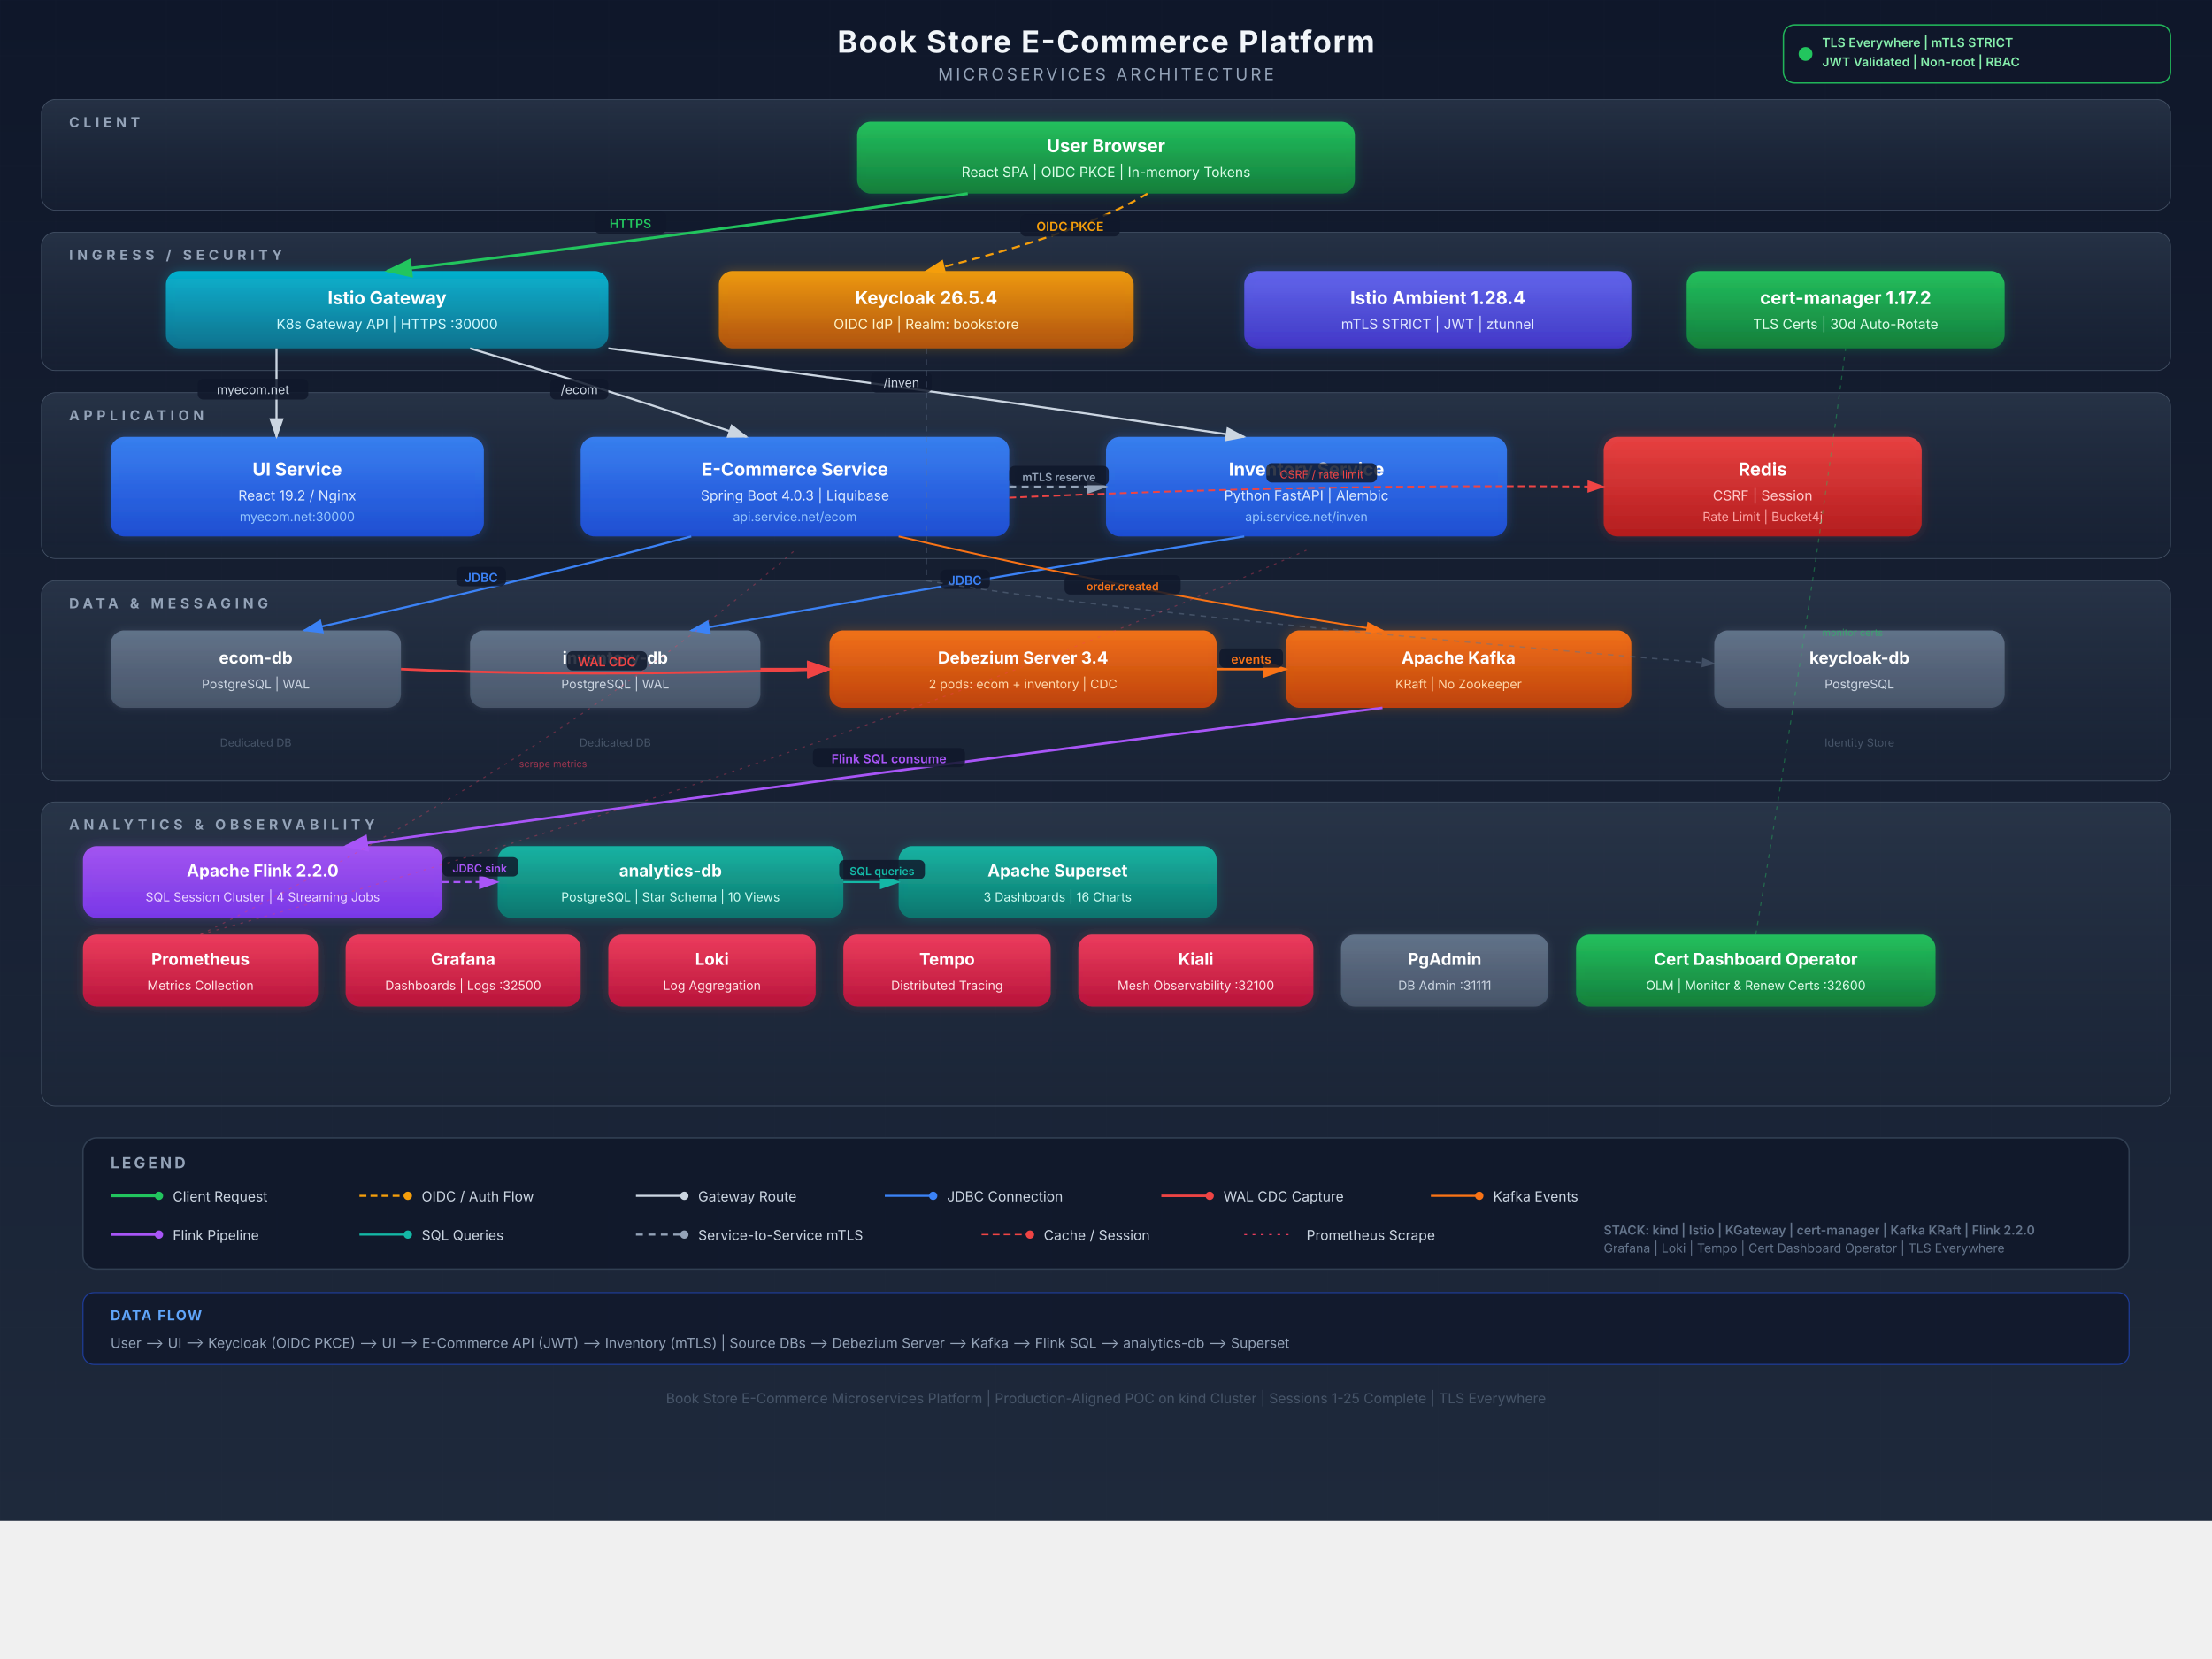
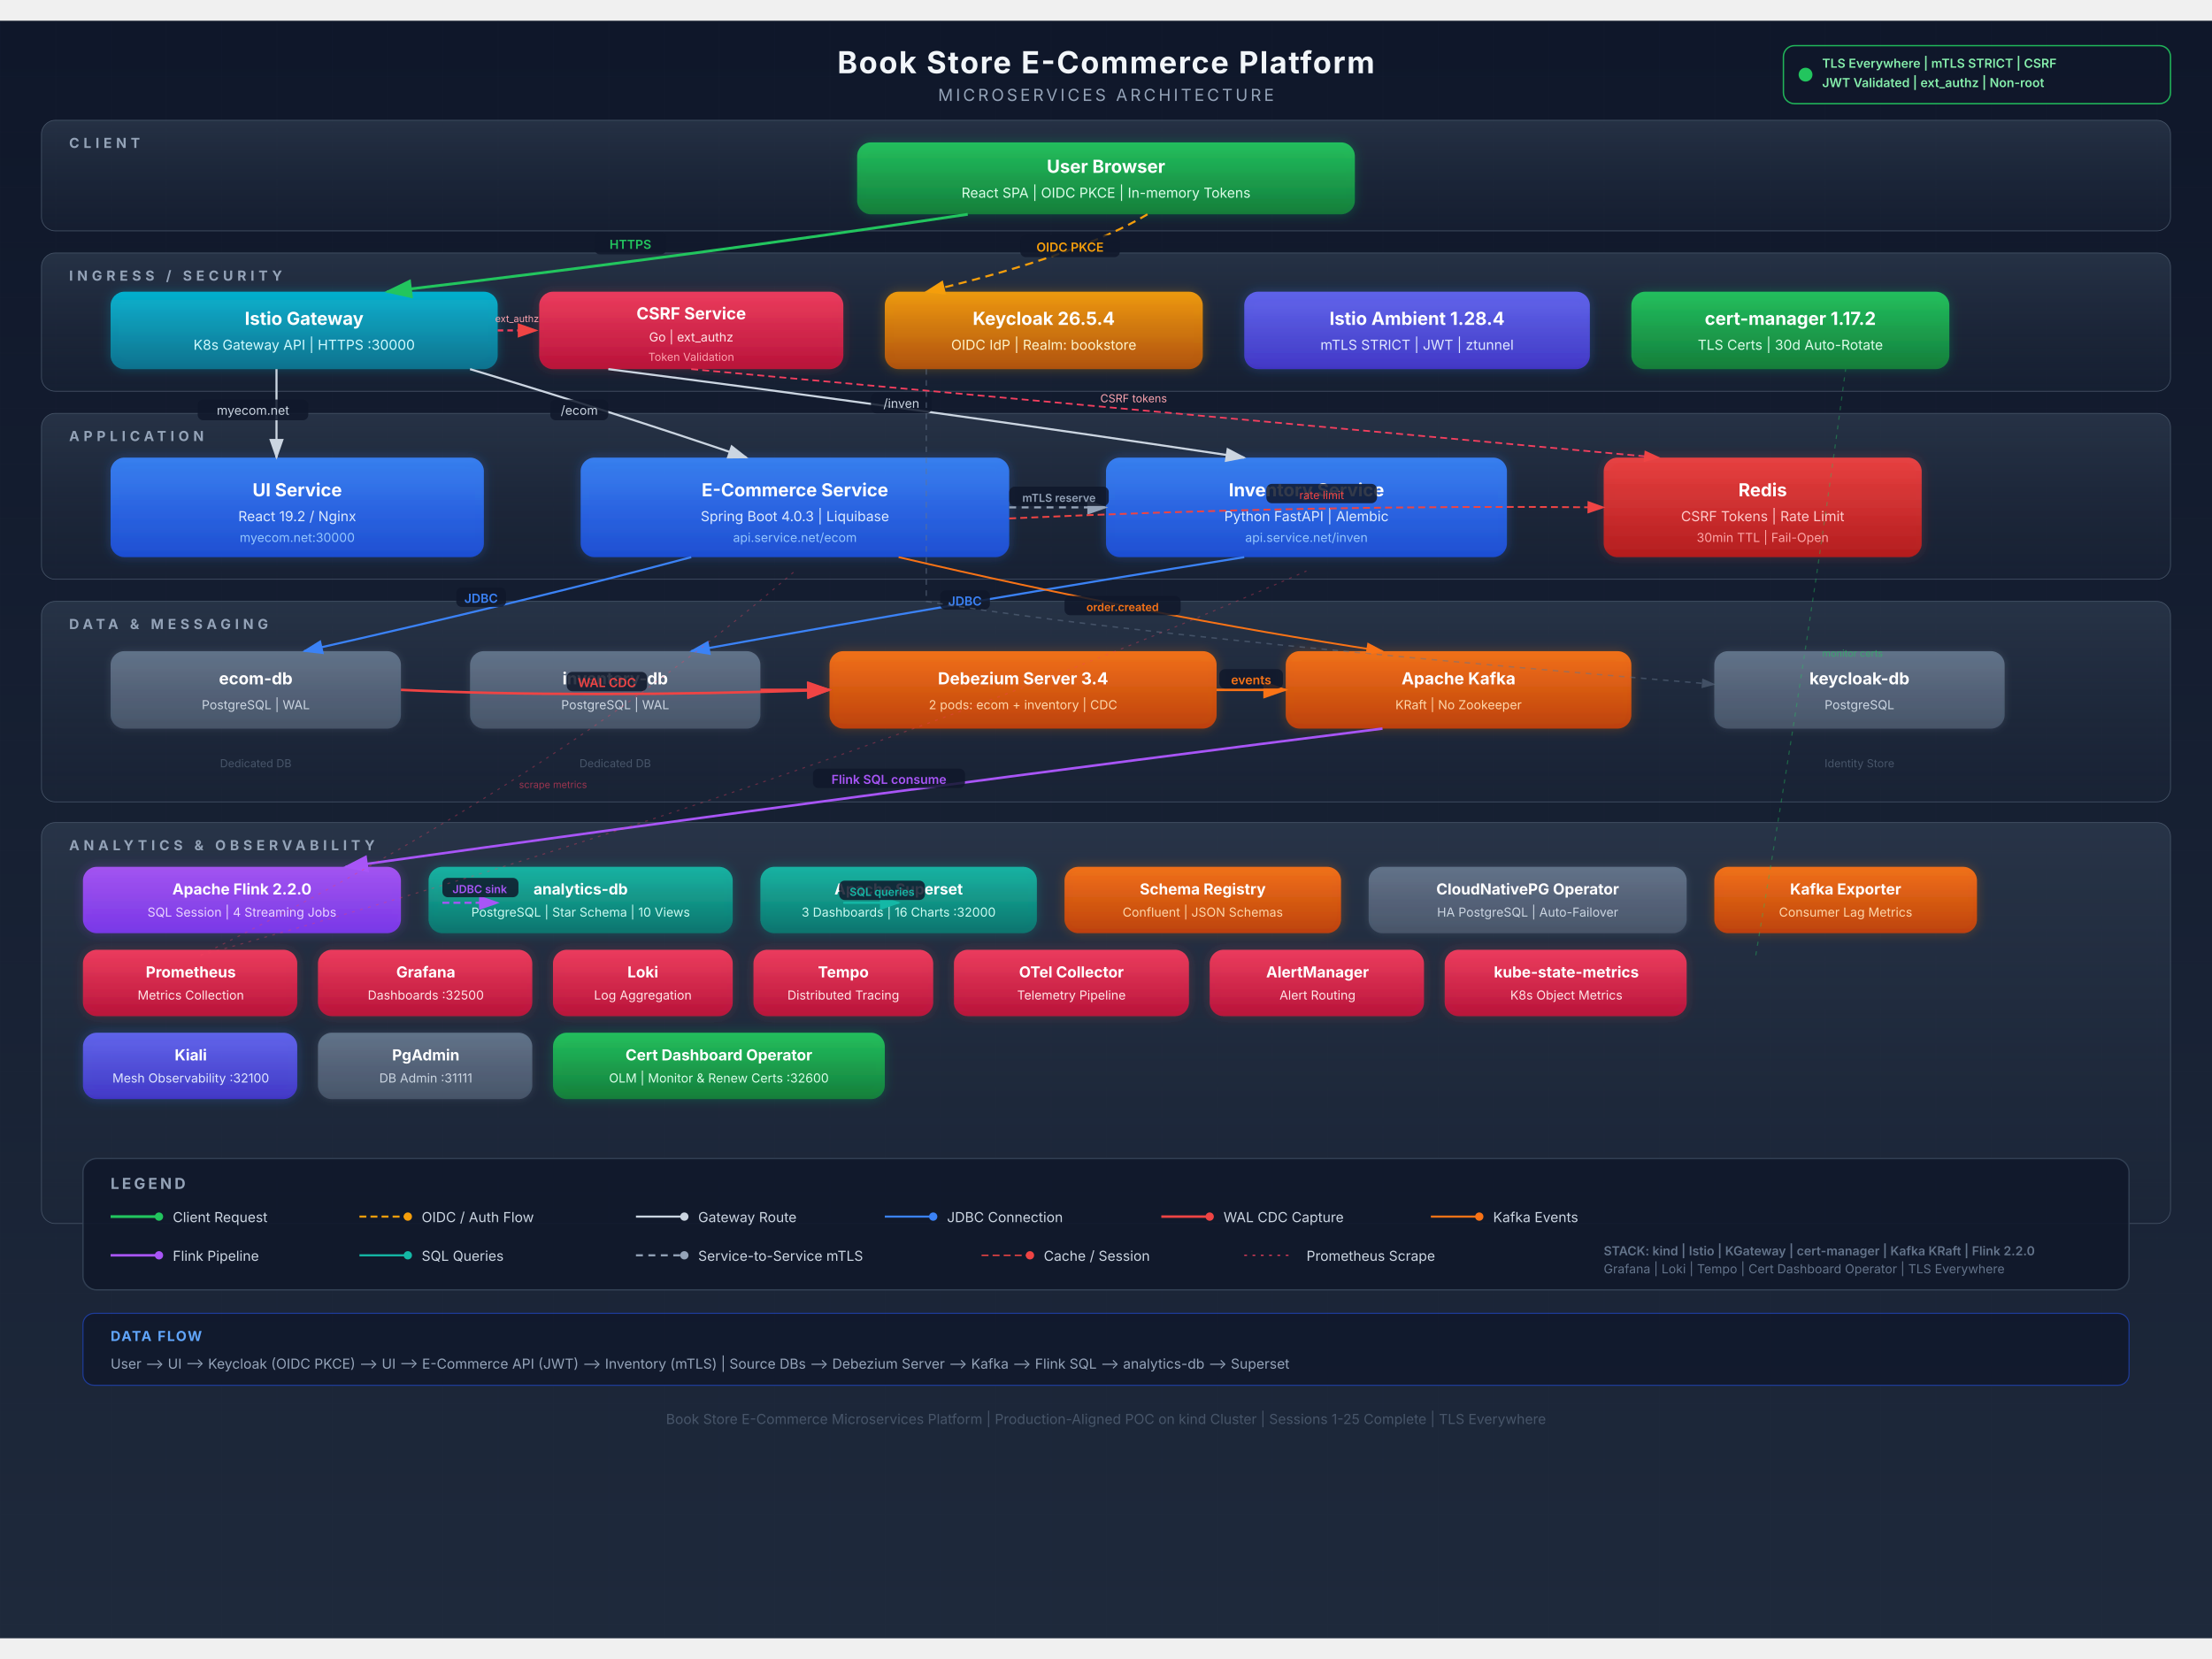
- <svg xmlns="http://www.w3.org/2000/svg" width="1600" height="1200" viewBox="0 0 1600 1200" font-family="'Inter', 'Segoe UI', 'Helvetica Neue', Arial, sans-serif">
+ <svg xmlns="http://www.w3.org/2000/svg" width="1600" height="1200" viewBox="0 0 1600 1170" font-family="'Inter', 'Segoe UI', 'Helvetica Neue', Arial, sans-serif">
  <defs>
    <linearGradient id="bgGrad" x1="0%" y1="0%" x2="0%" y2="100%">
      <stop offset="0%" style="stop-color:#0f172a" />
      <stop offset="100%" style="stop-color:#1e293b" />
    </linearGradient>
    <linearGradient id="tierLabelGrad" x1="0%" y1="0%" x2="0%" y2="100%">
      <stop offset="0%" style="stop-color:#334155;stop-opacity:0.6" />
      <stop offset="100%" style="stop-color:#1e293b;stop-opacity:0.3" />
    </linearGradient>
    <linearGradient id="nodeGreen" x1="0%" y1="0%" x2="0%" y2="100%">
      <stop offset="0%" style="stop-color:#22c55e;stop-opacity:0.95" />
      <stop offset="100%" style="stop-color:#15803d;stop-opacity:0.95" />
    </linearGradient>
    <linearGradient id="nodeAmber" x1="0%" y1="0%" x2="0%" y2="100%">
      <stop offset="0%" style="stop-color:#f59e0b;stop-opacity:0.95" />
      <stop offset="100%" style="stop-color:#b45309;stop-opacity:0.95" />
    </linearGradient>
    <linearGradient id="nodeBlue" x1="0%" y1="0%" x2="0%" y2="100%">
      <stop offset="0%" style="stop-color:#3b82f6;stop-opacity:0.95" />
      <stop offset="100%" style="stop-color:#1d4ed8;stop-opacity:0.95" />
    </linearGradient>
    <linearGradient id="nodeCyan" x1="0%" y1="0%" x2="0%" y2="100%">
      <stop offset="0%" style="stop-color:#06b6d4;stop-opacity:0.95" />
      <stop offset="100%" style="stop-color:#0e7490;stop-opacity:0.95" />
    </linearGradient>
    <linearGradient id="nodePurple" x1="0%" y1="0%" x2="0%" y2="100%">
      <stop offset="0%" style="stop-color:#a855f7;stop-opacity:0.95" />
      <stop offset="100%" style="stop-color:#7c3aed;stop-opacity:0.95" />
    </linearGradient>
    <linearGradient id="nodeRed" x1="0%" y1="0%" x2="0%" y2="100%">
      <stop offset="0%" style="stop-color:#ef4444;stop-opacity:0.95" />
      <stop offset="100%" style="stop-color:#b91c1c;stop-opacity:0.95" />
    </linearGradient>
    <linearGradient id="nodeSlate" x1="0%" y1="0%" x2="0%" y2="100%">
      <stop offset="0%" style="stop-color:#64748b;stop-opacity:0.95" />
      <stop offset="100%" style="stop-color:#475569;stop-opacity:0.95" />
    </linearGradient>
    <linearGradient id="nodeTeal" x1="0%" y1="0%" x2="0%" y2="100%">
      <stop offset="0%" style="stop-color:#14b8a6;stop-opacity:0.95" />
      <stop offset="100%" style="stop-color:#0f766e;stop-opacity:0.95" />
    </linearGradient>
    <linearGradient id="nodeOrange" x1="0%" y1="0%" x2="0%" y2="100%">
      <stop offset="0%" style="stop-color:#f97316;stop-opacity:0.95" />
      <stop offset="100%" style="stop-color:#c2410c;stop-opacity:0.95" />
    </linearGradient>
    <linearGradient id="nodeIndigo" x1="0%" y1="0%" x2="0%" y2="100%">
      <stop offset="0%" style="stop-color:#6366f1;stop-opacity:0.95" />
      <stop offset="100%" style="stop-color:#4338ca;stop-opacity:0.95" />
    </linearGradient>
    <linearGradient id="nodeRose" x1="0%" y1="0%" x2="0%" y2="100%">
      <stop offset="0%" style="stop-color:#f43f5e;stop-opacity:0.95" />
      <stop offset="100%" style="stop-color:#be123c;stop-opacity:0.95" />
    </linearGradient>
    <filter id="glowGreen" x="-20%" y="-20%" width="140%" height="140%">
      <feGaussianBlur stdDeviation="4" result="blur" />
      <feFlood flood-color="#22c55e" flood-opacity="0.3" />
      <feComposite in2="blur" operator="in" />
      <feMerge>
        <feMergeNode />
        <feMergeNode in="SourceGraphic" />
      </feMerge>
    </filter>
    <filter id="glowAmber" x="-20%" y="-20%" width="140%" height="140%">
      <feGaussianBlur stdDeviation="4" result="blur" />
      <feFlood flood-color="#f59e0b" flood-opacity="0.3" />
      <feComposite in2="blur" operator="in" />
      <feMerge>
        <feMergeNode />
        <feMergeNode in="SourceGraphic" />
      </feMerge>
    </filter>
    <filter id="glowBlue" x="-20%" y="-20%" width="140%" height="140%">
      <feGaussianBlur stdDeviation="4" result="blur" />
      <feFlood flood-color="#3b82f6" flood-opacity="0.3" />
      <feComposite in2="blur" operator="in" />
      <feMerge>
        <feMergeNode />
        <feMergeNode in="SourceGraphic" />
      </feMerge>
    </filter>
    <filter id="glowPurple" x="-20%" y="-20%" width="140%" height="140%">
      <feGaussianBlur stdDeviation="4" result="blur" />
      <feFlood flood-color="#a855f7" flood-opacity="0.3" />
      <feComposite in2="blur" operator="in" />
      <feMerge>
        <feMergeNode />
        <feMergeNode in="SourceGraphic" />
      </feMerge>
    </filter>
    <filter id="glowTeal" x="-20%" y="-20%" width="140%" height="140%">
      <feGaussianBlur stdDeviation="4" result="blur" />
      <feFlood flood-color="#14b8a6" flood-opacity="0.3" />
      <feComposite in2="blur" operator="in" />
      <feMerge>
        <feMergeNode />
        <feMergeNode in="SourceGraphic" />
      </feMerge>
    </filter>
    <filter id="glowRed" x="-20%" y="-20%" width="140%" height="140%">
      <feGaussianBlur stdDeviation="4" result="blur" />
      <feFlood flood-color="#ef4444" flood-opacity="0.25" />
      <feComposite in2="blur" operator="in" />
      <feMerge>
        <feMergeNode />
        <feMergeNode in="SourceGraphic" />
      </feMerge>
    </filter>
    <filter id="glowSlate" x="-20%" y="-20%" width="140%" height="140%">
      <feGaussianBlur stdDeviation="3" result="blur" />
      <feFlood flood-color="#94a3b8" flood-opacity="0.2" />
      <feComposite in2="blur" operator="in" />
      <feMerge>
        <feMergeNode />
        <feMergeNode in="SourceGraphic" />
      </feMerge>
    </filter>
    <filter id="glowOrange" x="-20%" y="-20%" width="140%" height="140%">
      <feGaussianBlur stdDeviation="4" result="blur" />
      <feFlood flood-color="#f97316" flood-opacity="0.3" />
      <feComposite in2="blur" operator="in" />
      <feMerge>
        <feMergeNode />
        <feMergeNode in="SourceGraphic" />
      </feMerge>
    </filter>
    <filter id="glowCyan" x="-20%" y="-20%" width="140%" height="140%">
      <feGaussianBlur stdDeviation="4" result="blur" />
      <feFlood flood-color="#06b6d4" flood-opacity="0.3" />
      <feComposite in2="blur" operator="in" />
      <feMerge>
        <feMergeNode />
        <feMergeNode in="SourceGraphic" />
      </feMerge>
    </filter>
    <filter id="dropShadow" x="-10%" y="-10%" width="130%" height="130%">
      <feDropShadow dx="0" dy="3" stdDeviation="5" flood-color="#000000" flood-opacity="0.4" />
    </filter>
    <marker id="arrowGreen" markerWidth="10" markerHeight="7" refX="9" refY="3.5" orient="auto">
      <path d="M0,0 L0,7 L10,3.5 z" fill="#22c55e" />
    </marker>
    <marker id="arrowAmberM" markerWidth="10" markerHeight="7" refX="9" refY="3.5" orient="auto">
      <path d="M0,0 L0,7 L10,3.5 z" fill="#f59e0b" />
    </marker>
    <marker id="arrowWhite" markerWidth="10" markerHeight="7" refX="9" refY="3.5" orient="auto">
      <path d="M0,0 L0,7 L10,3.5 z" fill="#cbd5e1" />
    </marker>
    <marker id="arrowBlueM" markerWidth="10" markerHeight="7" refX="9" refY="3.5" orient="auto">
      <path d="M0,0 L0,7 L10,3.5 z" fill="#3b82f6" />
    </marker>
    <marker id="arrowRedM" markerWidth="10" markerHeight="7" refX="9" refY="3.5" orient="auto">
      <path d="M0,0 L0,7 L10,3.5 z" fill="#ef4444" />
    </marker>
    <marker id="arrowOrangeM" markerWidth="10" markerHeight="7" refX="9" refY="3.5" orient="auto">
      <path d="M0,0 L0,7 L10,3.5 z" fill="#f97316" />
    </marker>
    <marker id="arrowPurpleM" markerWidth="10" markerHeight="7" refX="9" refY="3.5" orient="auto">
      <path d="M0,0 L0,7 L10,3.5 z" fill="#a855f7" />
    </marker>
    <marker id="arrowTealM" markerWidth="10" markerHeight="7" refX="9" refY="3.5" orient="auto">
      <path d="M0,0 L0,7 L10,3.5 z" fill="#14b8a6" />
    </marker>
    <marker id="arrowGrayM" markerWidth="10" markerHeight="7" refX="9" refY="3.5" orient="auto">
      <path d="M0,0 L0,7 L10,3.5 z" fill="#94a3b8" />
    </marker>
    <marker id="arrowSlateM" markerWidth="10" markerHeight="7" refX="9" refY="3.5" orient="auto">
      <path d="M0,0 L0,7 L10,3.5 z" fill="#64748b" />
    </marker>
    <pattern id="grid" width="40" height="40" patternUnits="userSpaceOnUse">
      <path d="M 40 0 L 0 0 0 40" fill="none" stroke="#334155" stroke-width="0.3" opacity="0.15" />
    </pattern>
  </defs>
-   <rect width="1600" height="1100" fill="url(#bgGrad)" />
-   <rect width="1600" height="1100" fill="url(#grid)" />
+   <rect width="1600" height="1170" fill="url(#bgGrad)" />
+   <rect width="1600" height="1170" fill="url(#grid)" />
  <text x="800" y="38" text-anchor="middle" fill="#f1f5f9" font-size="22" font-weight="700" letter-spacing="1">Book Store E-Commerce Platform</text>
  <text x="800" y="58" text-anchor="middle" fill="#94a3b8" font-size="12" letter-spacing="2">MICROSERVICES ARCHITECTURE</text>
  <g transform="translate(1290, 18)">
    <rect x="0" y="0" width="280" height="42" rx="8" fill="#0f172a" stroke="#22c55e" stroke-width="1" opacity="0.9" />
    <circle cx="16" cy="21" r="5" fill="#22c55e" />
-     <text x="28" y="16" fill="#86efac" font-size="9" font-weight="600">TLS Everywhere | mTLS STRICT</text>
-     <text x="28" y="30" fill="#86efac" font-size="9" font-weight="600">JWT Validated | Non-root | RBAC</text>
+     <text x="28" y="16" fill="#86efac" font-size="9" font-weight="600">TLS Everywhere | mTLS STRICT | CSRF</text>
+     <text x="28" y="30" fill="#86efac" font-size="9" font-weight="600">JWT Validated | ext_authz | Non-root</text>
  </g>
  <g id="tier1">
    <rect x="30" y="72" width="1540" height="80" rx="10" fill="url(#tierLabelGrad)" stroke="#475569" stroke-width="0.5" />
    <text x="50" y="92" fill="#94a3b8" font-size="10" font-weight="700" letter-spacing="3">CLIENT</text>
    <rect x="620" y="88" width="360" height="52" rx="10" fill="url(#nodeGreen)" filter="url(#glowGreen)" />
    <text x="800" y="110" text-anchor="middle" fill="#fff" font-size="13" font-weight="700">User Browser</text>
    <text x="800" y="128" text-anchor="middle" fill="#dcfce7" font-size="10">React SPA | OIDC PKCE | In-memory Tokens</text>
  </g>
  <g id="tier2">
    <rect x="30" y="168" width="1540" height="100" rx="10" fill="url(#tierLabelGrad)" stroke="#475569" stroke-width="0.5" />
    <text x="50" y="188" fill="#94a3b8" font-size="10" font-weight="700" letter-spacing="3">INGRESS / SECURITY</text>
-     <rect x="120" y="196" width="320" height="56" rx="10" fill="url(#nodeCyan)" filter="url(#glowCyan)" />
-     <text x="280" y="220" text-anchor="middle" fill="#fff" font-size="13" font-weight="700">Istio Gateway</text>
-     <text x="280" y="238" text-anchor="middle" fill="#cffafe" font-size="10">K8s Gateway API | HTTPS :30000</text>
-     <rect x="520" y="196" width="300" height="56" rx="10" fill="url(#nodeAmber)" filter="url(#glowAmber)" />
-     <text x="670" y="220" text-anchor="middle" fill="#fff" font-size="13" font-weight="700">Keycloak 26.5.4</text>
-     <text x="670" y="238" text-anchor="middle" fill="#fef3c7" font-size="10">OIDC IdP | Realm: bookstore</text>
-     <rect x="900" y="196" width="280" height="56" rx="10" fill="url(#nodeIndigo)" filter="url(#glowBlue)" />
-     <text x="1040" y="220" text-anchor="middle" fill="#fff" font-size="13" font-weight="700">Istio Ambient 1.28.4</text>
-     <text x="1040" y="238" text-anchor="middle" fill="#e0e7ff" font-size="10">mTLS STRICT | JWT | ztunnel</text>
-     <rect x="1220" y="196" width="230" height="56" rx="10" fill="url(#nodeGreen)" filter="url(#glowGreen)" />
-     <text x="1335" y="220" text-anchor="middle" fill="#fff" font-size="13" font-weight="700">cert-manager 1.17.2</text>
-     <text x="1335" y="238" text-anchor="middle" fill="#dcfce7" font-size="10">TLS Certs | 30d Auto-Rotate</text>
+     <rect x="80" y="196" width="280" height="56" rx="10" fill="url(#nodeCyan)" filter="url(#glowCyan)" />
+     <text x="220" y="220" text-anchor="middle" fill="#fff" font-size="13" font-weight="700">Istio Gateway</text>
+     <text x="220" y="238" text-anchor="middle" fill="#cffafe" font-size="10">K8s Gateway API | HTTPS :30000</text>
+     <rect x="390" y="196" width="220" height="56" rx="10" fill="url(#nodeRose)" filter="url(#glowRed)" />
+     <text x="500" y="216" text-anchor="middle" fill="#fff" font-size="12" font-weight="700">CSRF Service</text>
+     <text x="500" y="232" text-anchor="middle" fill="#ffe4e6" font-size="9">Go | ext_authz</text>
+     <text x="500" y="246" text-anchor="middle" fill="#fda4af" font-size="8">Token Validation</text>
+     <line x1="360" y1="224" x2="388" y2="224" stroke="#f43f5e" stroke-width="1.5" stroke-dasharray="4,3" marker-end="url(#arrowRedM)" />
+     <text x="374" y="218" text-anchor="middle" fill="#fda4af" font-size="7">ext_authz</text>
+     <rect x="640" y="196" width="230" height="56" rx="10" fill="url(#nodeAmber)" filter="url(#glowAmber)" />
+     <text x="755" y="220" text-anchor="middle" fill="#fff" font-size="13" font-weight="700">Keycloak 26.5.4</text>
+     <text x="755" y="238" text-anchor="middle" fill="#fef3c7" font-size="10">OIDC IdP | Realm: bookstore</text>
+     <rect x="900" y="196" width="250" height="56" rx="10" fill="url(#nodeIndigo)" filter="url(#glowBlue)" />
+     <text x="1025" y="220" text-anchor="middle" fill="#fff" font-size="13" font-weight="700">Istio Ambient 1.28.4</text>
+     <text x="1025" y="238" text-anchor="middle" fill="#e0e7ff" font-size="10">mTLS STRICT | JWT | ztunnel</text>
+     <rect x="1180" y="196" width="230" height="56" rx="10" fill="url(#nodeGreen)" filter="url(#glowGreen)" />
+     <text x="1295" y="220" text-anchor="middle" fill="#fff" font-size="13" font-weight="700">cert-manager 1.17.2</text>
+     <text x="1295" y="238" text-anchor="middle" fill="#dcfce7" font-size="10">TLS Certs | 30d Auto-Rotate</text>
  </g>
  <g id="tier3">
    <rect x="30" y="284" width="1540" height="120" rx="10" fill="url(#tierLabelGrad)" stroke="#475569" stroke-width="0.5" />
    <text x="50" y="304" fill="#94a3b8" font-size="10" font-weight="700" letter-spacing="3">APPLICATION</text>
    <rect x="80" y="316" width="270" height="72" rx="10" fill="url(#nodeBlue)" filter="url(#glowBlue)" />
    <text x="215" y="344" text-anchor="middle" fill="#fff" font-size="13" font-weight="700">UI Service</text>
    <text x="215" y="362" text-anchor="middle" fill="#dbeafe" font-size="10">React 19.2 / Nginx</text>
    <text x="215" y="377" text-anchor="middle" fill="#93c5fd" font-size="9">myecom.net:30000</text>
    <rect x="420" y="316" width="310" height="72" rx="10" fill="url(#nodeBlue)" filter="url(#glowBlue)" />
    <text x="575" y="344" text-anchor="middle" fill="#fff" font-size="13" font-weight="700">E-Commerce Service</text>
    <text x="575" y="362" text-anchor="middle" fill="#dbeafe" font-size="10">Spring Boot 4.0.3 | Liquibase</text>
    <text x="575" y="377" text-anchor="middle" fill="#93c5fd" font-size="9">api.service.net/ecom</text>
    <rect x="800" y="316" width="290" height="72" rx="10" fill="url(#nodeBlue)" filter="url(#glowBlue)" />
    <text x="945" y="344" text-anchor="middle" fill="#fff" font-size="13" font-weight="700">Inventory Service</text>
    <text x="945" y="362" text-anchor="middle" fill="#dbeafe" font-size="10">Python FastAPI | Alembic</text>
    <text x="945" y="377" text-anchor="middle" fill="#93c5fd" font-size="9">api.service.net/inven</text>
    <rect x="1160" y="316" width="230" height="72" rx="10" fill="url(#nodeRed)" filter="url(#glowRed)" />
    <text x="1275" y="344" text-anchor="middle" fill="#fff" font-size="13" font-weight="700">Redis</text>
-     <text x="1275" y="362" text-anchor="middle" fill="#fecaca" font-size="10">CSRF | Session</text>
-     <text x="1275" y="377" text-anchor="middle" fill="#fca5a5" font-size="9">Rate Limit | Bucket4j</text>
+     <text x="1275" y="362" text-anchor="middle" fill="#fecaca" font-size="10">CSRF Tokens | Rate Limit</text>
+     <text x="1275" y="377" text-anchor="middle" fill="#fca5a5" font-size="9">30min TTL | Fail-Open</text>
  </g>
  <g id="tier4">
    <rect x="30" y="420" width="1540" height="145" rx="10" fill="url(#tierLabelGrad)" stroke="#475569" stroke-width="0.5" />
    <text x="50" y="440" fill="#94a3b8" font-size="10" font-weight="700" letter-spacing="3">DATA &amp; MESSAGING</text>
    <rect x="80" y="456" width="210" height="56" rx="10" fill="url(#nodeSlate)" filter="url(#glowSlate)" />
    <text x="185" y="480" text-anchor="middle" fill="#fff" font-size="12" font-weight="700">ecom-db</text>
    <text x="185" y="498" text-anchor="middle" fill="#cbd5e1" font-size="9">PostgreSQL | WAL</text>
    <rect x="340" y="456" width="210" height="56" rx="10" fill="url(#nodeSlate)" filter="url(#glowSlate)" />
    <text x="445" y="480" text-anchor="middle" fill="#fff" font-size="12" font-weight="700">inventory-db</text>
    <text x="445" y="498" text-anchor="middle" fill="#cbd5e1" font-size="9">PostgreSQL | WAL</text>
    <rect x="600" y="456" width="280" height="56" rx="10" fill="url(#nodeOrange)" filter="url(#glowOrange)" />
    <text x="740" y="480" text-anchor="middle" fill="#fff" font-size="12" font-weight="700">Debezium Server 3.4</text>
    <text x="740" y="498" text-anchor="middle" fill="#fed7aa" font-size="9">2 pods: ecom + inventory | CDC</text>
    <rect x="930" y="456" width="250" height="56" rx="10" fill="url(#nodeOrange)" filter="url(#glowOrange)" />
    <text x="1055" y="480" text-anchor="middle" fill="#fff" font-size="12" font-weight="700">Apache Kafka</text>
    <text x="1055" y="498" text-anchor="middle" fill="#fed7aa" font-size="9">KRaft | No Zookeeper</text>
    <rect x="1240" y="456" width="210" height="56" rx="10" fill="url(#nodeSlate)" filter="url(#glowSlate)" />
    <text x="1345" y="480" text-anchor="middle" fill="#fff" font-size="12" font-weight="700">keycloak-db</text>
    <text x="1345" y="498" text-anchor="middle" fill="#cbd5e1" font-size="9">PostgreSQL</text>
    <text x="185" y="540" text-anchor="middle" fill="#475569" font-size="8">Dedicated DB</text>
    <text x="445" y="540" text-anchor="middle" fill="#475569" font-size="8">Dedicated DB</text>
    <text x="1345" y="540" text-anchor="middle" fill="#475569" font-size="8">Identity Store</text>
  </g>
  <g id="tier5">
-     <rect x="30" y="580" width="1540" height="220" rx="10" fill="url(#tierLabelGrad)" stroke="#475569" stroke-width="0.5" />
+     <rect x="30" y="580" width="1540" height="290" rx="10" fill="url(#tierLabelGrad)" stroke="#475569" stroke-width="0.5" />
    <text x="50" y="600" fill="#94a3b8" font-size="10" font-weight="700" letter-spacing="3">ANALYTICS &amp; OBSERVABILITY</text>
-     <rect x="60" y="612" width="260" height="52" rx="10" fill="url(#nodePurple)" filter="url(#glowPurple)" />
-     <text x="190" y="634" text-anchor="middle" fill="#fff" font-size="12" font-weight="700">Apache Flink 2.2.0</text>
-     <text x="190" y="652" text-anchor="middle" fill="#e9d5ff" font-size="9">SQL Session Cluster | 4 Streaming Jobs</text>
-     <rect x="360" y="612" width="250" height="52" rx="10" fill="url(#nodeTeal)" filter="url(#glowTeal)" />
-     <text x="485" y="634" text-anchor="middle" fill="#fff" font-size="12" font-weight="700">analytics-db</text>
-     <text x="485" y="652" text-anchor="middle" fill="#ccfbf1" font-size="9">PostgreSQL | Star Schema | 10 Views</text>
-     <rect x="650" y="612" width="230" height="52" rx="10" fill="url(#nodeTeal)" filter="url(#glowTeal)" />
-     <text x="765" y="634" text-anchor="middle" fill="#fff" font-size="12" font-weight="700">Apache Superset</text>
-     <text x="765" y="652" text-anchor="middle" fill="#ccfbf1" font-size="9">3 Dashboards | 16 Charts</text>
-     <rect x="60" y="676" width="170" height="52" rx="10" fill="url(#nodeRose)" filter="url(#glowRed)" />
-     <text x="145" y="698" text-anchor="middle" fill="#fff" font-size="12" font-weight="700">Prometheus</text>
-     <text x="145" y="716" text-anchor="middle" fill="#ffe4e6" font-size="9">Metrics Collection</text>
-     <rect x="250" y="676" width="170" height="52" rx="10" fill="url(#nodeRose)" filter="url(#glowRed)" />
-     <text x="335" y="698" text-anchor="middle" fill="#fff" font-size="12" font-weight="700">Grafana</text>
-     <text x="335" y="716" text-anchor="middle" fill="#ffe4e6" font-size="9">Dashboards | Logs :32500</text>
-     <rect x="440" y="676" width="150" height="52" rx="10" fill="url(#nodeRose)" filter="url(#glowRed)" />
-     <text x="515" y="698" text-anchor="middle" fill="#fff" font-size="12" font-weight="700">Loki</text>
-     <text x="515" y="716" text-anchor="middle" fill="#ffe4e6" font-size="9">Log Aggregation</text>
-     <rect x="610" y="676" width="150" height="52" rx="10" fill="url(#nodeRose)" filter="url(#glowRed)" />
-     <text x="685" y="698" text-anchor="middle" fill="#fff" font-size="12" font-weight="700">Tempo</text>
-     <text x="685" y="716" text-anchor="middle" fill="#ffe4e6" font-size="9">Distributed Tracing</text>
-     <rect x="780" y="676" width="170" height="52" rx="10" fill="url(#nodeRose)" filter="url(#glowRed)" />
-     <text x="865" y="698" text-anchor="middle" fill="#fff" font-size="12" font-weight="700">Kiali</text>
-     <text x="865" y="716" text-anchor="middle" fill="#ffe4e6" font-size="9">Mesh Observability :32100</text>
-     <rect x="970" y="676" width="150" height="52" rx="10" fill="url(#nodeSlate)" filter="url(#glowSlate)" />
-     <text x="1045" y="698" text-anchor="middle" fill="#fff" font-size="12" font-weight="700">PgAdmin</text>
-     <text x="1045" y="716" text-anchor="middle" fill="#cbd5e1" font-size="9">DB Admin :31111</text>
-     <rect x="1140" y="676" width="260" height="52" rx="10" fill="url(#nodeGreen)" filter="url(#glowGreen)" />
-     <text x="1270" y="698" text-anchor="middle" fill="#fff" font-size="12" font-weight="700">Cert Dashboard Operator</text>
-     <text x="1270" y="716" text-anchor="middle" fill="#dcfce7" font-size="9">OLM | Monitor &amp; Renew Certs :32600</text>
+     <rect x="60" y="612" width="230" height="48" rx="10" fill="url(#nodePurple)" filter="url(#glowPurple)" />
+     <text x="175" y="632" text-anchor="middle" fill="#fff" font-size="11" font-weight="700">Apache Flink 2.2.0</text>
+     <text x="175" y="648" text-anchor="middle" fill="#e9d5ff" font-size="9">SQL Session | 4 Streaming Jobs</text>
+     <rect x="310" y="612" width="220" height="48" rx="10" fill="url(#nodeTeal)" filter="url(#glowTeal)" />
+     <text x="420" y="632" text-anchor="middle" fill="#fff" font-size="11" font-weight="700">analytics-db</text>
+     <text x="420" y="648" text-anchor="middle" fill="#ccfbf1" font-size="9">PostgreSQL | Star Schema | 10 Views</text>
+     <rect x="550" y="612" width="200" height="48" rx="10" fill="url(#nodeTeal)" filter="url(#glowTeal)" />
+     <text x="650" y="632" text-anchor="middle" fill="#fff" font-size="11" font-weight="700">Apache Superset</text>
+     <text x="650" y="648" text-anchor="middle" fill="#ccfbf1" font-size="9">3 Dashboards | 16 Charts :32000</text>
+     <rect x="770" y="612" width="200" height="48" rx="10" fill="url(#nodeOrange)" filter="url(#glowOrange)" />
+     <text x="870" y="632" text-anchor="middle" fill="#fff" font-size="11" font-weight="700">Schema Registry</text>
+     <text x="870" y="648" text-anchor="middle" fill="#fed7aa" font-size="9">Confluent | JSON Schemas</text>
+     <rect x="990" y="612" width="230" height="48" rx="10" fill="url(#nodeSlate)" filter="url(#glowSlate)" />
+     <text x="1105" y="632" text-anchor="middle" fill="#fff" font-size="11" font-weight="700">CloudNativePG Operator</text>
+     <text x="1105" y="648" text-anchor="middle" fill="#cbd5e1" font-size="9">HA PostgreSQL | Auto-Failover</text>
+     <rect x="1240" y="612" width="190" height="48" rx="10" fill="url(#nodeOrange)" filter="url(#glowOrange)" />
+     <text x="1335" y="632" text-anchor="middle" fill="#fff" font-size="11" font-weight="700">Kafka Exporter</text>
+     <text x="1335" y="648" text-anchor="middle" fill="#fed7aa" font-size="9">Consumer Lag Metrics</text>
+     <rect x="60" y="672" width="155" height="48" rx="10" fill="url(#nodeRose)" filter="url(#glowRed)" />
+     <text x="138" y="692" text-anchor="middle" fill="#fff" font-size="11" font-weight="700">Prometheus</text>
+     <text x="138" y="708" text-anchor="middle" fill="#ffe4e6" font-size="9">Metrics Collection</text>
+     <rect x="230" y="672" width="155" height="48" rx="10" fill="url(#nodeRose)" filter="url(#glowRed)" />
+     <text x="308" y="692" text-anchor="middle" fill="#fff" font-size="11" font-weight="700">Grafana</text>
+     <text x="308" y="708" text-anchor="middle" fill="#ffe4e6" font-size="9">Dashboards :32500</text>
+     <rect x="400" y="672" width="130" height="48" rx="10" fill="url(#nodeRose)" filter="url(#glowRed)" />
+     <text x="465" y="692" text-anchor="middle" fill="#fff" font-size="11" font-weight="700">Loki</text>
+     <text x="465" y="708" text-anchor="middle" fill="#ffe4e6" font-size="9">Log Aggregation</text>
+     <rect x="545" y="672" width="130" height="48" rx="10" fill="url(#nodeRose)" filter="url(#glowRed)" />
+     <text x="610" y="692" text-anchor="middle" fill="#fff" font-size="11" font-weight="700">Tempo</text>
+     <text x="610" y="708" text-anchor="middle" fill="#ffe4e6" font-size="9">Distributed Tracing</text>
+     <rect x="690" y="672" width="170" height="48" rx="10" fill="url(#nodeRose)" filter="url(#glowRed)" />
+     <text x="775" y="692" text-anchor="middle" fill="#fff" font-size="11" font-weight="700">OTel Collector</text>
+     <text x="775" y="708" text-anchor="middle" fill="#ffe4e6" font-size="9">Telemetry Pipeline</text>
+     <rect x="875" y="672" width="155" height="48" rx="10" fill="url(#nodeRose)" filter="url(#glowRed)" />
+     <text x="953" y="692" text-anchor="middle" fill="#fff" font-size="11" font-weight="700">AlertManager</text>
+     <text x="953" y="708" text-anchor="middle" fill="#ffe4e6" font-size="9">Alert Routing</text>
+     <rect x="1045" y="672" width="175" height="48" rx="10" fill="url(#nodeRose)" filter="url(#glowRed)" />
+     <text x="1133" y="692" text-anchor="middle" fill="#fff" font-size="11" font-weight="700">kube-state-metrics</text>
+     <text x="1133" y="708" text-anchor="middle" fill="#ffe4e6" font-size="9">K8s Object Metrics</text>
+     <rect x="60" y="732" width="155" height="48" rx="10" fill="url(#nodeIndigo)" filter="url(#glowBlue)" />
+     <text x="138" y="752" text-anchor="middle" fill="#fff" font-size="11" font-weight="700">Kiali</text>
+     <text x="138" y="768" text-anchor="middle" fill="#e0e7ff" font-size="9">Mesh Observability :32100</text>
+     <rect x="230" y="732" width="155" height="48" rx="10" fill="url(#nodeSlate)" filter="url(#glowSlate)" />
+     <text x="308" y="752" text-anchor="middle" fill="#fff" font-size="11" font-weight="700">PgAdmin</text>
+     <text x="308" y="768" text-anchor="middle" fill="#cbd5e1" font-size="9">DB Admin :31111</text>
+     <rect x="400" y="732" width="240" height="48" rx="10" fill="url(#nodeGreen)" filter="url(#glowGreen)" />
+     <text x="520" y="752" text-anchor="middle" fill="#fff" font-size="11" font-weight="700">Cert Dashboard Operator</text>
+     <text x="520" y="768" text-anchor="middle" fill="#dcfce7" font-size="9">OLM | Monitor &amp; Renew Certs :32600</text>
  </g>
  <g id="edges">
    <path d="M 700,140 Q 500,170 280,196" fill="none" stroke="#22c55e" stroke-width="2" marker-end="url(#arrowGreen)" />
    <rect x="430" y="153" width="52" height="16" rx="4" fill="#0f172a" opacity="0.85" />
    <text x="456" y="165" text-anchor="middle" fill="#22c55e" font-size="9" font-weight="600">HTTPS</text>
    <path d="M 830,140 Q 780,170 670,196" fill="none" stroke="#f59e0b" stroke-width="1.5" stroke-dasharray="6,4" marker-end="url(#arrowAmberM)" />
    <rect x="738" y="155" width="72" height="16" rx="4" fill="#0f172a" opacity="0.85" />
    <text x="774" y="167" text-anchor="middle" fill="#f59e0b" font-size="9" font-weight="600">OIDC PKCE</text>
    <path d="M 200,252 L 200,316" fill="none" stroke="#cbd5e1" stroke-width="1.5" marker-end="url(#arrowWhite)" />
    <rect x="143" y="274" width="80" height="15" rx="4" fill="#0f172a" opacity="0.85" />
    <text x="183" y="285" text-anchor="middle" fill="#cbd5e1" font-size="9">myecom.net</text>
    <path d="M 340,252 Q 440,282 540,316" fill="none" stroke="#cbd5e1" stroke-width="1.5" marker-end="url(#arrowWhite)" />
    <rect x="398" y="274" width="42" height="15" rx="4" fill="#0f172a" opacity="0.85" />
    <text x="419" y="285" text-anchor="middle" fill="#cbd5e1" font-size="9">/ecom</text>
    <path d="M 440,252 Q 660,280 900,316" fill="none" stroke="#cbd5e1" stroke-width="1.5" marker-end="url(#arrowWhite)" />
    <rect x="630" y="269" width="44" height="15" rx="4" fill="#0f172a" opacity="0.85" />
    <text x="652" y="280" text-anchor="middle" fill="#cbd5e1" font-size="9">/inven</text>
    <path d="M 730,352 L 800,352" fill="none" stroke="#94a3b8" stroke-width="1.5" stroke-dasharray="5,4" marker-end="url(#arrowGrayM)" />
    <rect x="730" y="337" width="72" height="14" rx="4" fill="#0f172a" opacity="0.85" />
    <text x="766" y="348" text-anchor="middle" fill="#94a3b8" font-size="8" font-weight="600">mTLS reserve</text>
    <path d="M 500,388 Q 380,420 220,456" fill="none" stroke="#3b82f6" stroke-width="1.5" marker-end="url(#arrowBlueM)" />
    <rect x="330" y="410" width="36" height="14" rx="4" fill="#0f172a" opacity="0.85" />
    <text x="348" y="421" text-anchor="middle" fill="#3b82f6" font-size="9" font-weight="600">JDBC</text>
    <path d="M 900,388 Q 700,420 500,456" fill="none" stroke="#3b82f6" stroke-width="1.5" marker-end="url(#arrowBlueM)" />
    <rect x="680" y="412" width="36" height="14" rx="4" fill="#0f172a" opacity="0.85" />
    <text x="698" y="423" text-anchor="middle" fill="#3b82f6" font-size="9" font-weight="600">JDBC</text>
+     <line x1="500" y1="252" x2="1200" y2="316" stroke="#f43f5e" stroke-width="1.2" stroke-dasharray="5,3" marker-end="url(#arrowRedM)" />
+     <text x="820" y="276" text-anchor="middle" fill="#fda4af" font-size="8">CSRF tokens</text>
    <path d="M 730,360 Q 950,350 1160,352" fill="none" stroke="#ef4444" stroke-width="1.3" stroke-dasharray="5,3" marker-end="url(#arrowRedM)" />
    <rect x="916" y="335" width="80" height="14" rx="4" fill="#0f172a" opacity="0.85" />
-     <text x="956" y="346" text-anchor="middle" fill="#ef4444" font-size="8">CSRF / rate limit</text>
+     <text x="956" y="346" text-anchor="middle" fill="#ef4444" font-size="8">rate limit</text>
    <path d="M 290,484 Q 420,490 600,484" fill="none" stroke="#ef4444" stroke-width="1.8" marker-end="url(#arrowRedM)" />
    <rect x="410" y="471" width="58" height="14" rx="4" fill="#0f172a" opacity="0.85" />
    <text x="439" y="482" text-anchor="middle" fill="#ef4444" font-size="9" font-weight="600">WAL CDC</text>
    <path d="M 550,484 L 600,484" fill="none" stroke="#ef4444" stroke-width="1.8" marker-end="url(#arrowRedM)" />
    <path d="M 880,484 L 930,484" fill="none" stroke="#f97316" stroke-width="1.8" marker-end="url(#arrowOrangeM)" />
    <rect x="882" y="469" width="46" height="14" rx="4" fill="#0f172a" opacity="0.85" />
    <text x="905" y="480" text-anchor="middle" fill="#f97316" font-size="9" font-weight="600">events</text>
    <path d="M 650,388 Q 830,430 1000,456" fill="none" stroke="#f97316" stroke-width="1.3" marker-end="url(#arrowOrangeM)" />
    <rect x="770" y="416" width="84" height="14" rx="4" fill="#0f172a" opacity="0.85" />
    <text x="812" y="427" text-anchor="middle" fill="#f97316" font-size="8" font-weight="600">order.created</text>
    <path d="M 1000,512 Q 650,556 250,612" fill="none" stroke="#a855f7" stroke-width="1.8" marker-end="url(#arrowPurpleM)" />
    <rect x="588" y="541" width="110" height="14" rx="4" fill="#0f172a" opacity="0.85" />
    <text x="643" y="552" text-anchor="middle" fill="#a855f7" font-size="9" font-weight="600">Flink SQL consume</text>
    <path d="M 320,638 L 360,638" fill="none" stroke="#a855f7" stroke-width="1.5" stroke-dasharray="5,3" marker-end="url(#arrowPurpleM)" />
    <rect x="320" y="620" width="55" height="14" rx="4" fill="#0f172a" opacity="0.85" />
    <text x="347" y="631" text-anchor="middle" fill="#a855f7" font-size="8" font-weight="600">JDBC sink</text>
    <path d="M 610,638 L 650,638" fill="none" stroke="#14b8a6" stroke-width="1.5" marker-end="url(#arrowTealM)" />
    <rect x="607" y="622" width="62" height="14" rx="4" fill="#0f172a" opacity="0.85" />
    <text x="638" y="633" text-anchor="middle" fill="#14b8a6" font-size="8" font-weight="600">SQL queries</text>
    <path d="M 670,252 Q 670,360 670,420 Q 820,445 1240,480" fill="none" stroke="#64748b" stroke-width="1" stroke-dasharray="4,4" opacity="0.5" marker-end="url(#arrowSlateM)" />
    <path d="M 145,676 Q 400,550 575,398" fill="none" stroke="#f43f5e" stroke-width="0.8" stroke-dasharray="2,4" opacity="0.35" />
    <path d="M 145,676 Q 600,550 945,398" fill="none" stroke="#f43f5e" stroke-width="0.8" stroke-dasharray="2,4" opacity="0.35" />
    <text x="400" y="555" text-anchor="middle" fill="#f43f5e" font-size="7" opacity="0.6">scrape metrics</text>
    <path d="M 1270,676 Q 1310,440 1335,252" fill="none" stroke="#22c55e" stroke-width="0.8" stroke-dasharray="3,4" opacity="0.4" />
    <text x="1340" y="460" text-anchor="middle" fill="#22c55e" font-size="7" opacity="0.6">monitor certs</text>
  </g>
  <g id="legend" transform="translate(60, 823)">
    <rect x="0" y="0" width="1480" height="95" rx="10" fill="#0f172a" stroke="#334155" stroke-width="1" opacity="0.9" />
    <text x="20" y="22" fill="#94a3b8" font-size="11" font-weight="700" letter-spacing="2">LEGEND</text>
    <line x1="20" y1="42" x2="55" y2="42" stroke="#22c55e" stroke-width="2" />
    <circle cx="55" cy="42" r="3" fill="#22c55e" />
    <text x="65" y="46" fill="#cbd5e1" font-size="10">Client Request</text>
    <line x1="200" y1="42" x2="235" y2="42" stroke="#f59e0b" stroke-width="1.5" stroke-dasharray="5,3" />
    <circle cx="235" cy="42" r="3" fill="#f59e0b" />
    <text x="245" y="46" fill="#cbd5e1" font-size="10">OIDC / Auth Flow</text>
    <line x1="400" y1="42" x2="435" y2="42" stroke="#cbd5e1" stroke-width="1.5" />
    <circle cx="435" cy="42" r="3" fill="#cbd5e1" />
    <text x="445" y="46" fill="#cbd5e1" font-size="10">Gateway Route</text>
    <line x1="580" y1="42" x2="615" y2="42" stroke="#3b82f6" stroke-width="1.5" />
    <circle cx="615" cy="42" r="3" fill="#3b82f6" />
    <text x="625" y="46" fill="#cbd5e1" font-size="10">JDBC Connection</text>
    <line x1="780" y1="42" x2="815" y2="42" stroke="#ef4444" stroke-width="1.8" />
    <circle cx="815" cy="42" r="3" fill="#ef4444" />
    <text x="825" y="46" fill="#cbd5e1" font-size="10">WAL CDC Capture</text>
    <line x1="975" y1="42" x2="1010" y2="42" stroke="#f97316" stroke-width="1.5" />
    <circle cx="1010" cy="42" r="3" fill="#f97316" />
    <text x="1020" y="46" fill="#cbd5e1" font-size="10">Kafka Events</text>
    <line x1="20" y1="70" x2="55" y2="70" stroke="#a855f7" stroke-width="1.8" />
    <circle cx="55" cy="70" r="3" fill="#a855f7" />
    <text x="65" y="74" fill="#cbd5e1" font-size="10">Flink Pipeline</text>
    <line x1="200" y1="70" x2="235" y2="70" stroke="#14b8a6" stroke-width="1.5" />
    <circle cx="235" cy="70" r="3" fill="#14b8a6" />
    <text x="245" y="74" fill="#cbd5e1" font-size="10">SQL Queries</text>
    <line x1="400" y1="70" x2="435" y2="70" stroke="#94a3b8" stroke-width="1.5" stroke-dasharray="5,4" />
    <circle cx="435" cy="70" r="3" fill="#94a3b8" />
    <text x="445" y="74" fill="#cbd5e1" font-size="10">Service-to-Service mTLS</text>
    <line x1="650" y1="70" x2="685" y2="70" stroke="#ef4444" stroke-width="1" stroke-dasharray="5,3" />
    <circle cx="685" cy="70" r="3" fill="#ef4444" />
    <text x="695" y="74" fill="#cbd5e1" font-size="10">Cache / Session</text>
    <line x1="840" y1="70" x2="875" y2="70" stroke="#f43f5e" stroke-width="0.8" stroke-dasharray="2,4" />
    <text x="885" y="74" fill="#cbd5e1" font-size="10">Prometheus Scrape</text>
    <text x="1100" y="70" fill="#64748b" font-size="9" font-weight="600">STACK: kind | Istio | KGateway | cert-manager | Kafka KRaft | Flink 2.2.0</text>
    <text x="1100" y="83" fill="#64748b" font-size="9">Grafana | Loki | Tempo | Cert Dashboard Operator | TLS Everywhere</text>
  </g>
  <g transform="translate(60, 935)">
    <rect x="0" y="0" width="1480" height="52" rx="8" fill="#0f172a" stroke="#1e40af" stroke-width="0.8" opacity="0.8" />
    <text x="20" y="20" fill="#60a5fa" font-size="10" font-weight="700" letter-spacing="1">DATA FLOW</text>
    <text x="20" y="40" fill="#94a3b8" font-size="10">
      User --&gt; UI --&gt; Keycloak (OIDC PKCE) --&gt; UI --&gt; E-Commerce API (JWT) --&gt; Inventory (mTLS) | Source DBs --&gt; Debezium Server --&gt; Kafka --&gt; Flink SQL --&gt; analytics-db --&gt; Superset
    </text>
  </g>
  <text x="800" y="1015" text-anchor="middle" fill="#475569" font-size="10">Book Store E-Commerce Microservices Platform | Production-Aligned POC on kind Cluster | Sessions 1-25 Complete | TLS Everywhere</text>
</svg>
